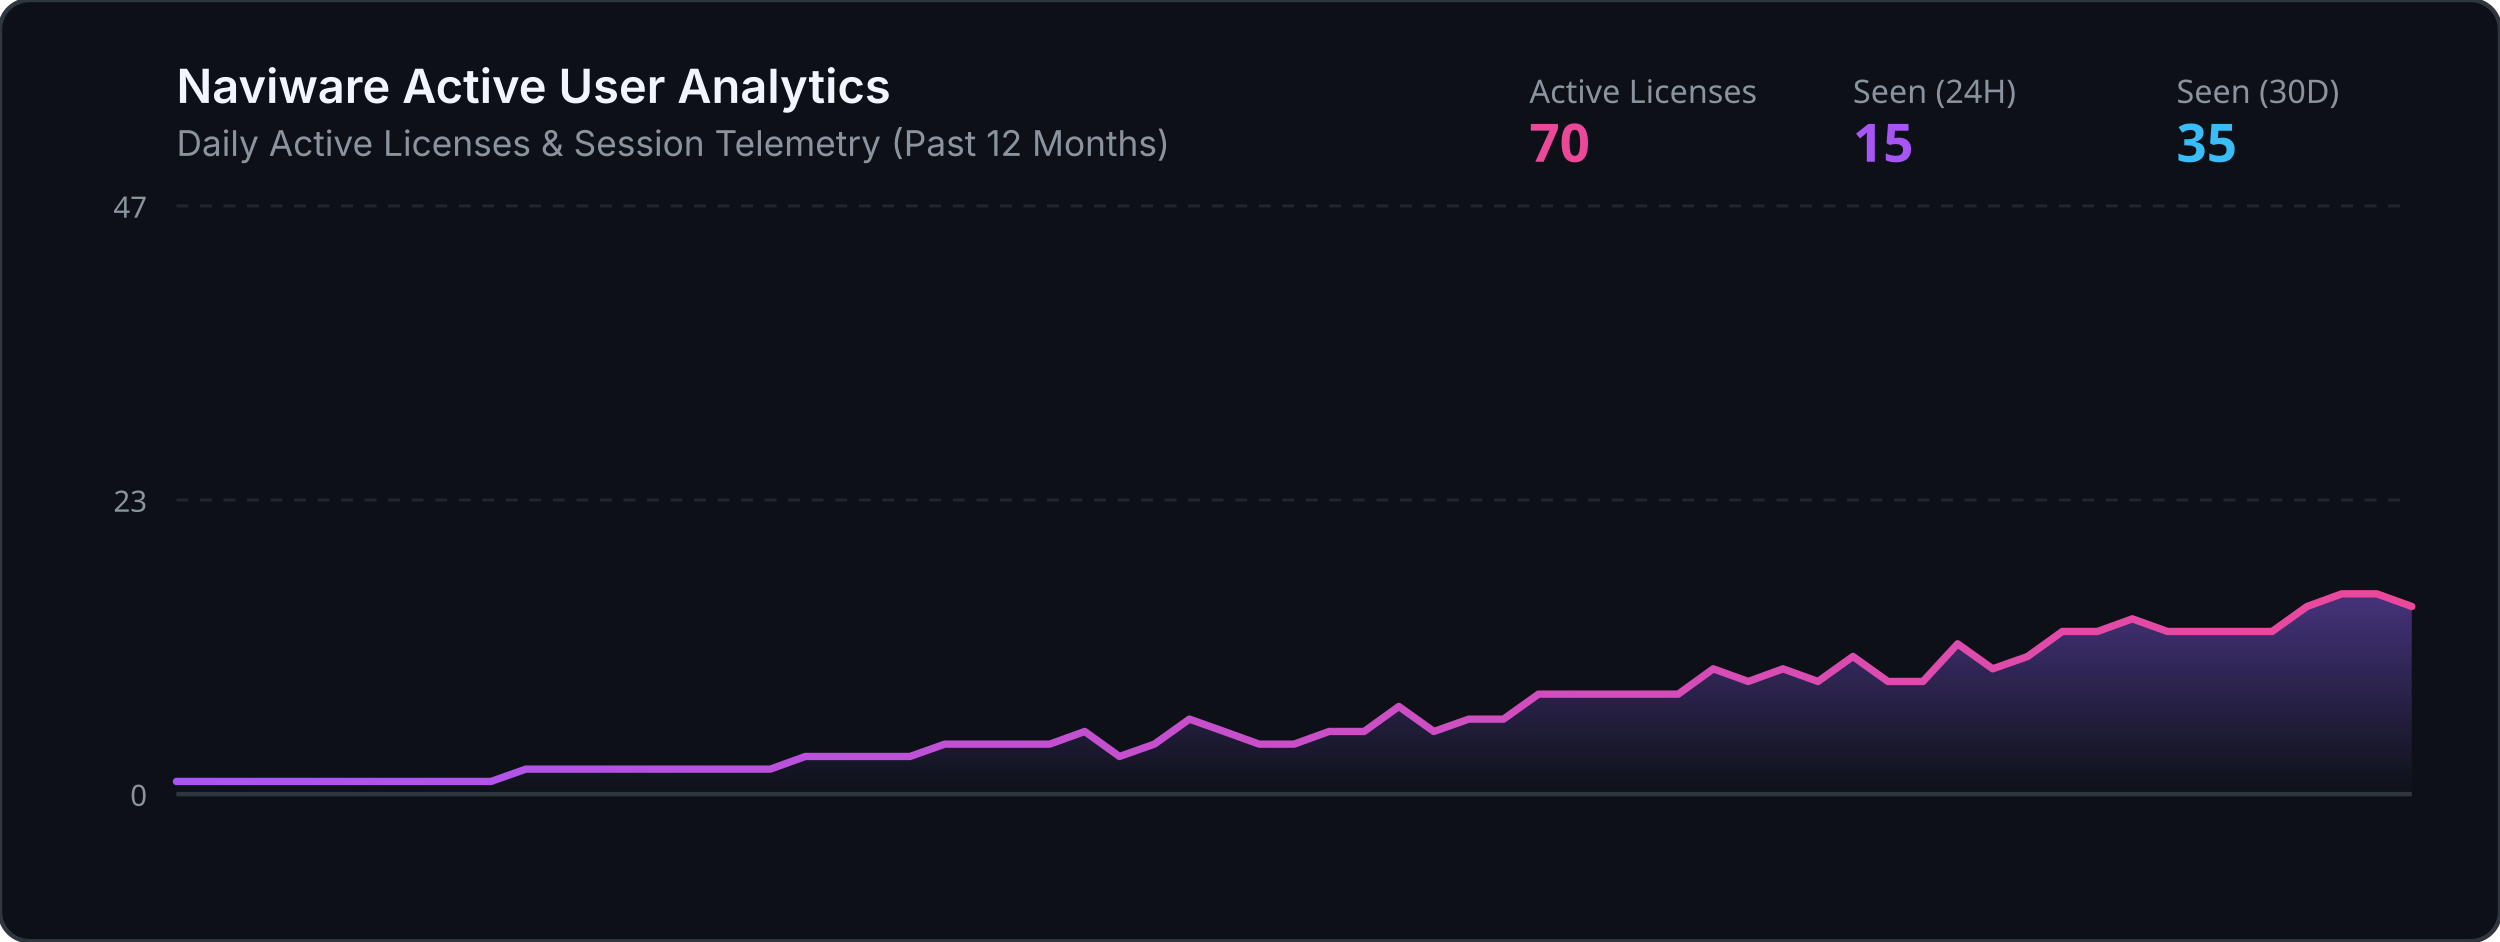
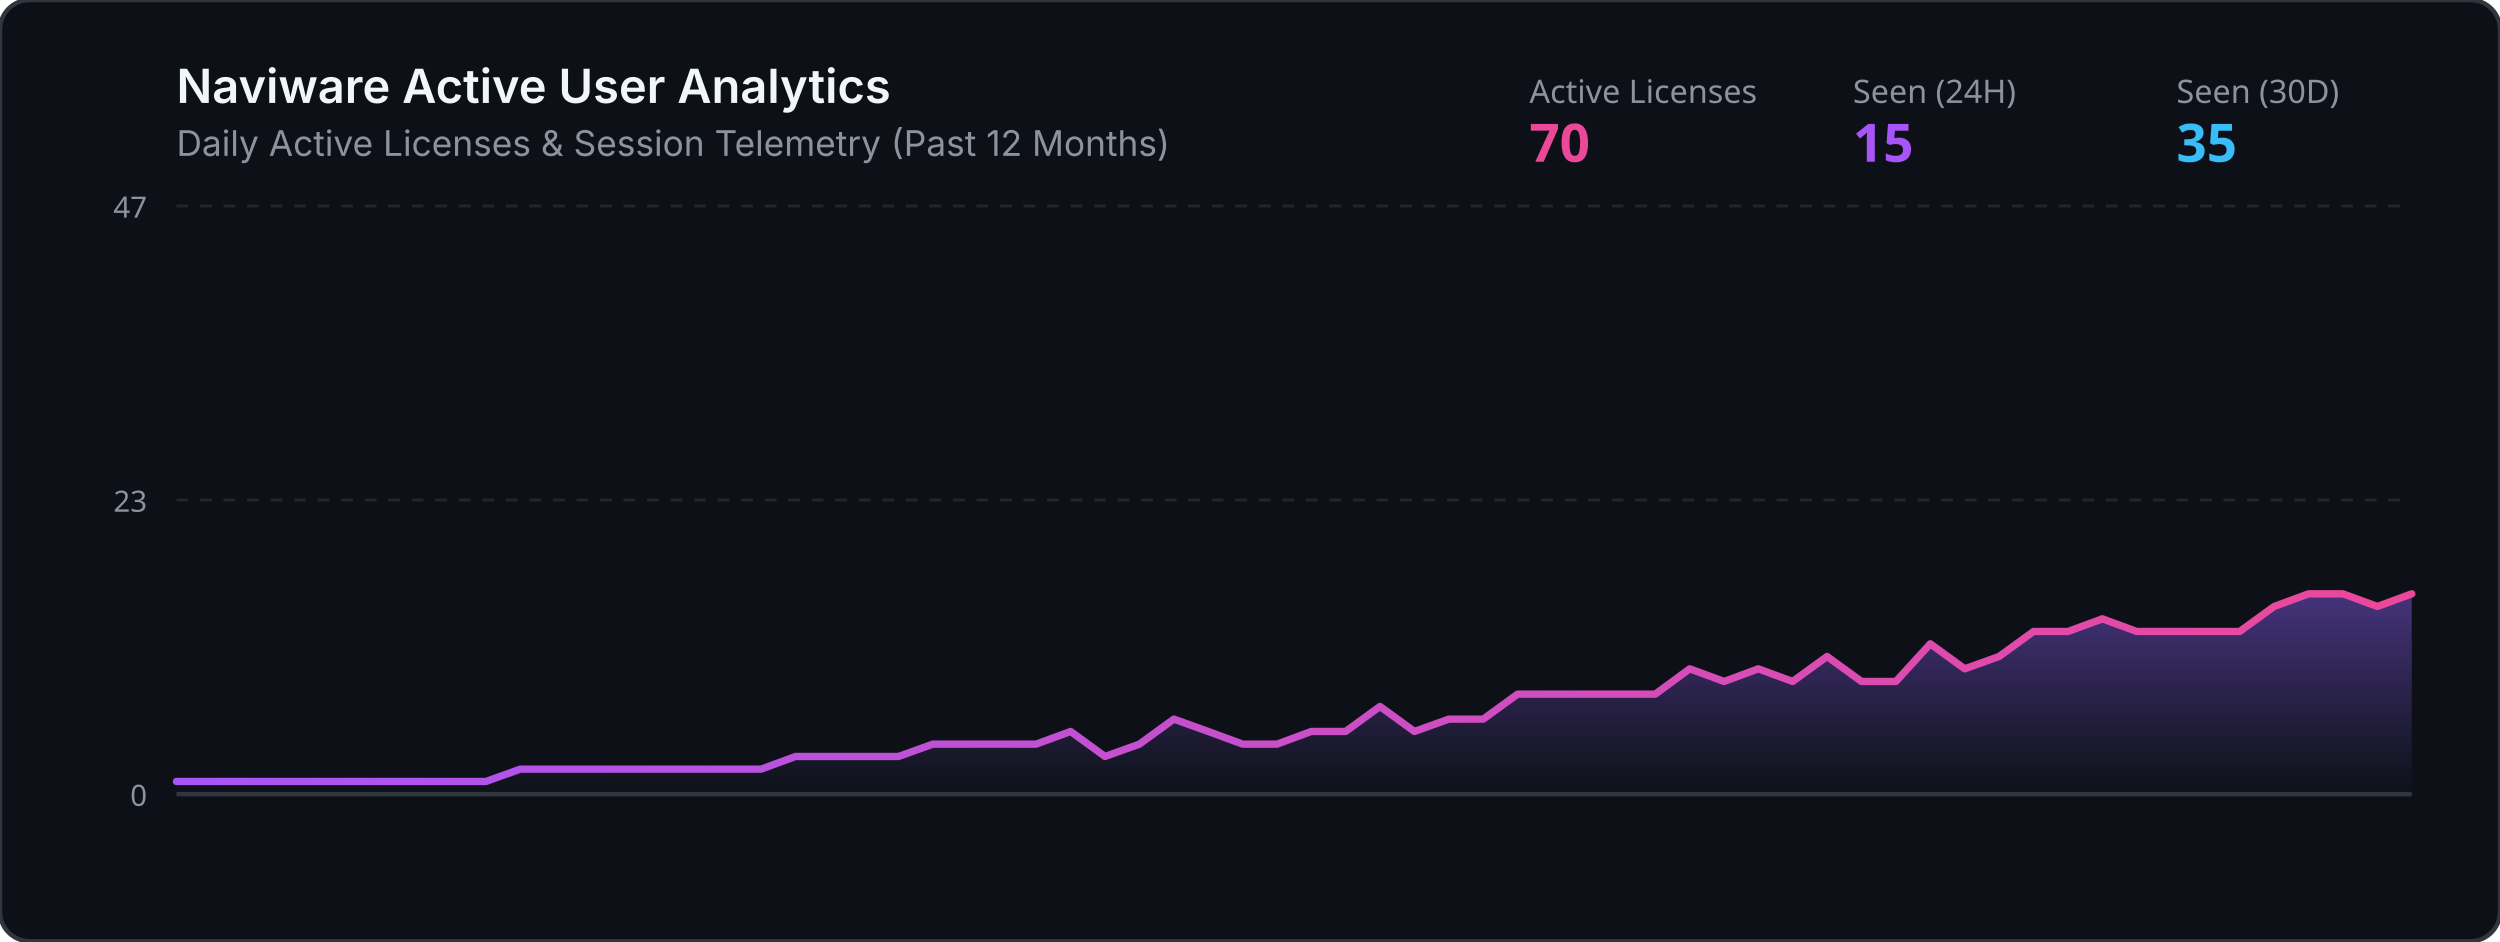
<svg xmlns="http://www.w3.org/2000/svg" viewBox="0 0 850 320" width="100%" height="320">
  <defs>
    <linearGradient id="grad" x1="0%" y1="0%" x2="0%" y2="100%">
      <stop offset="0%" stop-color="#8b5cf6" stop-opacity="0.45" />
      <stop offset="100%" stop-color="#8b5cf6" stop-opacity="0.0" />
    </linearGradient>
    <linearGradient id="lineGrad" x1="0%" y1="0%" x2="100%" y2="0%">
      <stop offset="0%" stop-color="#a855f7" />
      <stop offset="100%" stop-color="#ec4899" />
    </linearGradient>
  </defs>
  <rect width="850" height="320" rx="10" fill="#0d1117" stroke="#30363d" stroke-width="1.5" />
  <text x="60" y="35" fill="#f0f6fc" font-family="-apple-system,BlinkMacSystemFont,Segoe UI,sans-serif" font-size="16" font-weight="600">Naviware Active User Analytics</text>
  <text x="60" y="53" fill="#8b949e" font-family="-apple-system,BlinkMacSystemFont,Segoe UI,sans-serif" font-size="12">Daily Active Licenses &amp; Session Telemetry (Past 12 Months)</text>
  <text x="520" y="35" fill="#8b949e" font-family="sans-serif" font-size="11">Active Licenses</text>
  <text x="520" y="55" fill="#ec4899" font-family="sans-serif" font-size="18" font-weight="bold">70</text>
  <text x="630" y="35" fill="#8b949e" font-family="sans-serif" font-size="11">Seen (24H)</text>
  <text x="630" y="55" fill="#a855f7" font-family="sans-serif" font-size="18" font-weight="bold">15</text>
  <text x="740" y="35" fill="#8b949e" font-family="sans-serif" font-size="11">Seen (30D)</text>
  <text x="740" y="55" fill="#38bdf8" font-family="sans-serif" font-size="18" font-weight="bold">35</text>
  <line x1="60" y1="70" x2="820" y2="70" stroke="#21262d" stroke-width="1" stroke-dasharray="4" />
  <line x1="60" y1="170.0" x2="820" y2="170.0" stroke="#21262d" stroke-width="1" stroke-dasharray="4" />
  <line x1="60" y1="270" x2="820" y2="270" stroke="#30363d" stroke-width="1.5" />
  <text x="50" y="74" fill="#8b949e" font-family="sans-serif" font-size="10" text-anchor="end">47</text>
  <text x="50" y="174.0" fill="#8b949e" font-family="sans-serif" font-size="10" text-anchor="end">23</text>
  <text x="50" y="274" fill="#8b949e" font-family="sans-serif" font-size="10" text-anchor="end">0</text>
-   <polygon points="60,270 60.0,265.7 71.9,265.7 83.8,265.7 95.6,265.7 107.5,265.7 119.4,265.7 131.2,265.7 143.1,265.7 155.0,265.7 166.9,265.7 178.8,261.5 190.6,261.5 202.5,261.5 214.4,261.5 226.2,261.5 238.1,261.5 250.0,261.5 261.9,261.5 273.8,257.2 285.6,257.2 297.5,257.2 309.4,257.2 321.2,253.0 333.1,253.0 345.0,253.0 356.9,253.0 368.8,248.7 380.6,257.2 392.5,253.0 404.4,244.5 416.2,248.7 428.1,253.0 440.0,253.0 451.9,248.7 463.8,248.7 475.6,240.2 487.5,248.7 499.4,244.5 511.2,244.5 523.1,236.0 535.0,236.0 546.9,236.0 558.8,236.0 570.6,236.0 582.5,227.4 594.4,231.7 606.2,227.4 618.1,231.7 630.0,223.2 641.9,231.7 653.8,231.7 665.6,218.9 677.5,227.4 689.4,223.2 701.2,214.7 713.1,214.7 725.0,210.4 736.9,214.7 748.8,214.7 760.6,214.7 772.5,214.7 784.4,206.2 796.2,201.9 808.1,201.9 820.0,206.2 820,270" fill="url(#grad)" />
-   <polyline points="60.0,265.7 71.9,265.7 83.8,265.7 95.6,265.7 107.5,265.7 119.4,265.7 131.2,265.7 143.1,265.7 155.0,265.7 166.9,265.7 178.8,261.5 190.6,261.5 202.5,261.5 214.4,261.5 226.2,261.5 238.1,261.5 250.0,261.5 261.9,261.5 273.8,257.2 285.6,257.2 297.5,257.2 309.4,257.2 321.2,253.0 333.1,253.0 345.0,253.0 356.9,253.0 368.8,248.7 380.6,257.2 392.5,253.0 404.4,244.5 416.2,248.7 428.1,253.0 440.0,253.0 451.9,248.7 463.8,248.7 475.6,240.2 487.5,248.7 499.4,244.5 511.2,244.5 523.1,236.0 535.0,236.0 546.9,236.0 558.8,236.0 570.6,236.0 582.5,227.4 594.4,231.7 606.2,227.4 618.1,231.7 630.0,223.2 641.9,231.7 653.8,231.7 665.6,218.9 677.5,227.4 689.4,223.2 701.2,214.7 713.1,214.7 725.0,210.4 736.9,214.7 748.8,214.7 760.6,214.7 772.5,214.7 784.4,206.2 796.2,201.9 808.1,201.9 820.0,206.2" fill="none" stroke="url(#lineGrad)" stroke-width="2.5" stroke-linecap="round" stroke-linejoin="round" />
+   <polygon points="60,270 60.0,265.7 71.7,265.7 83.4,265.7 95.1,265.7 106.8,265.7 118.5,265.7 130.2,265.7 141.8,265.7 153.5,265.7 165.2,265.7 176.9,261.5 188.6,261.5 200.3,261.5 212.0,261.5 223.7,261.5 235.4,261.5 247.1,261.5 258.8,261.5 270.5,257.2 282.2,257.2 293.8,257.2 305.5,257.2 317.2,253.0 328.9,253.0 340.6,253.0 352.3,253.0 364.0,248.7 375.7,257.2 387.4,253.0 399.1,244.5 410.8,248.7 422.5,253.0 434.2,253.0 445.8,248.7 457.5,248.7 469.2,240.2 480.9,248.7 492.6,244.5 504.3,244.5 516.0,236.0 527.7,236.0 539.4,236.0 551.1,236.0 562.8,236.0 574.5,227.4 586.2,231.7 597.8,227.4 609.5,231.7 621.2,223.2 632.9,231.7 644.6,231.7 656.3,218.9 668.0,227.4 679.7,223.2 691.4,214.7 703.1,214.7 714.8,210.4 726.5,214.7 738.2,214.7 749.8,214.7 761.5,214.7 773.2,206.2 784.9,201.9 796.6,201.9 808.3,206.2 820.0,201.9 820,270" fill="url(#grad)" />
+   <polyline points="60.0,265.7 71.7,265.7 83.4,265.7 95.1,265.7 106.8,265.7 118.5,265.7 130.2,265.7 141.8,265.7 153.5,265.7 165.2,265.7 176.9,261.5 188.6,261.5 200.3,261.5 212.0,261.5 223.7,261.5 235.4,261.5 247.1,261.5 258.8,261.5 270.5,257.2 282.2,257.2 293.8,257.2 305.5,257.2 317.2,253.0 328.9,253.0 340.6,253.0 352.3,253.0 364.0,248.7 375.7,257.2 387.4,253.0 399.1,244.5 410.8,248.7 422.5,253.0 434.2,253.0 445.8,248.7 457.5,248.7 469.2,240.2 480.9,248.7 492.6,244.5 504.3,244.5 516.0,236.0 527.7,236.0 539.4,236.0 551.1,236.0 562.8,236.0 574.5,227.4 586.2,231.7 597.8,227.4 609.5,231.7 621.2,223.2 632.9,231.7 644.6,231.7 656.3,218.9 668.0,227.4 679.7,223.2 691.4,214.7 703.1,214.7 714.8,210.4 726.5,214.7 738.2,214.7 749.8,214.7 761.5,214.7 773.2,206.2 784.9,201.9 796.6,201.9 808.3,206.2 820.0,201.9" fill="none" stroke="url(#lineGrad)" stroke-width="2.5" stroke-linecap="round" stroke-linejoin="round" />
</svg>
